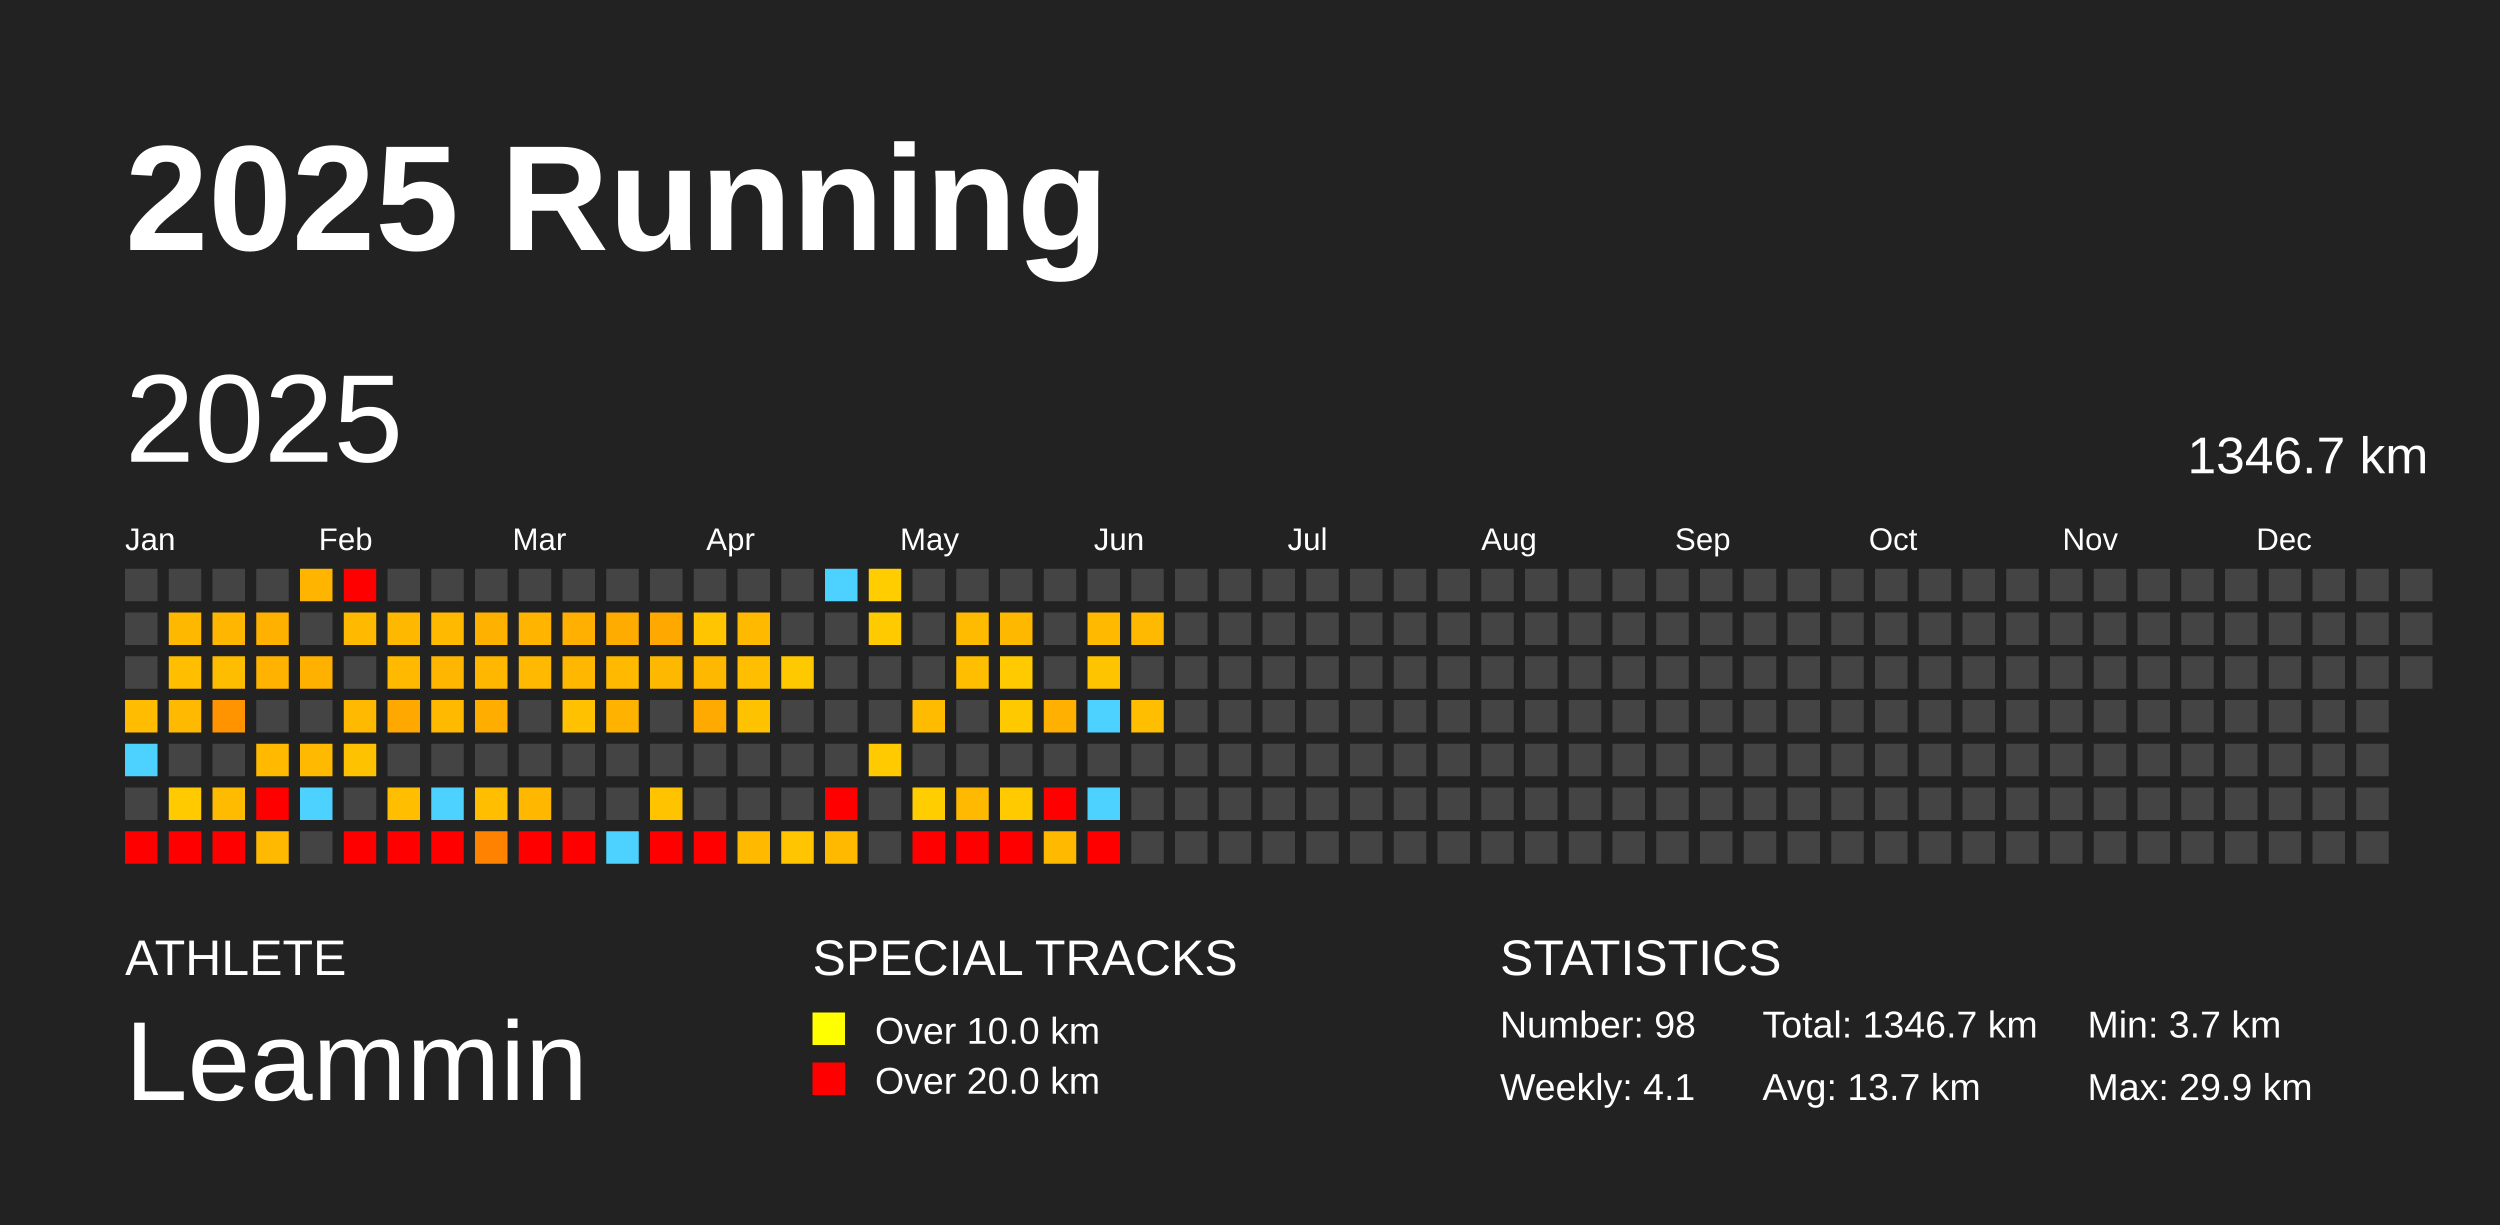
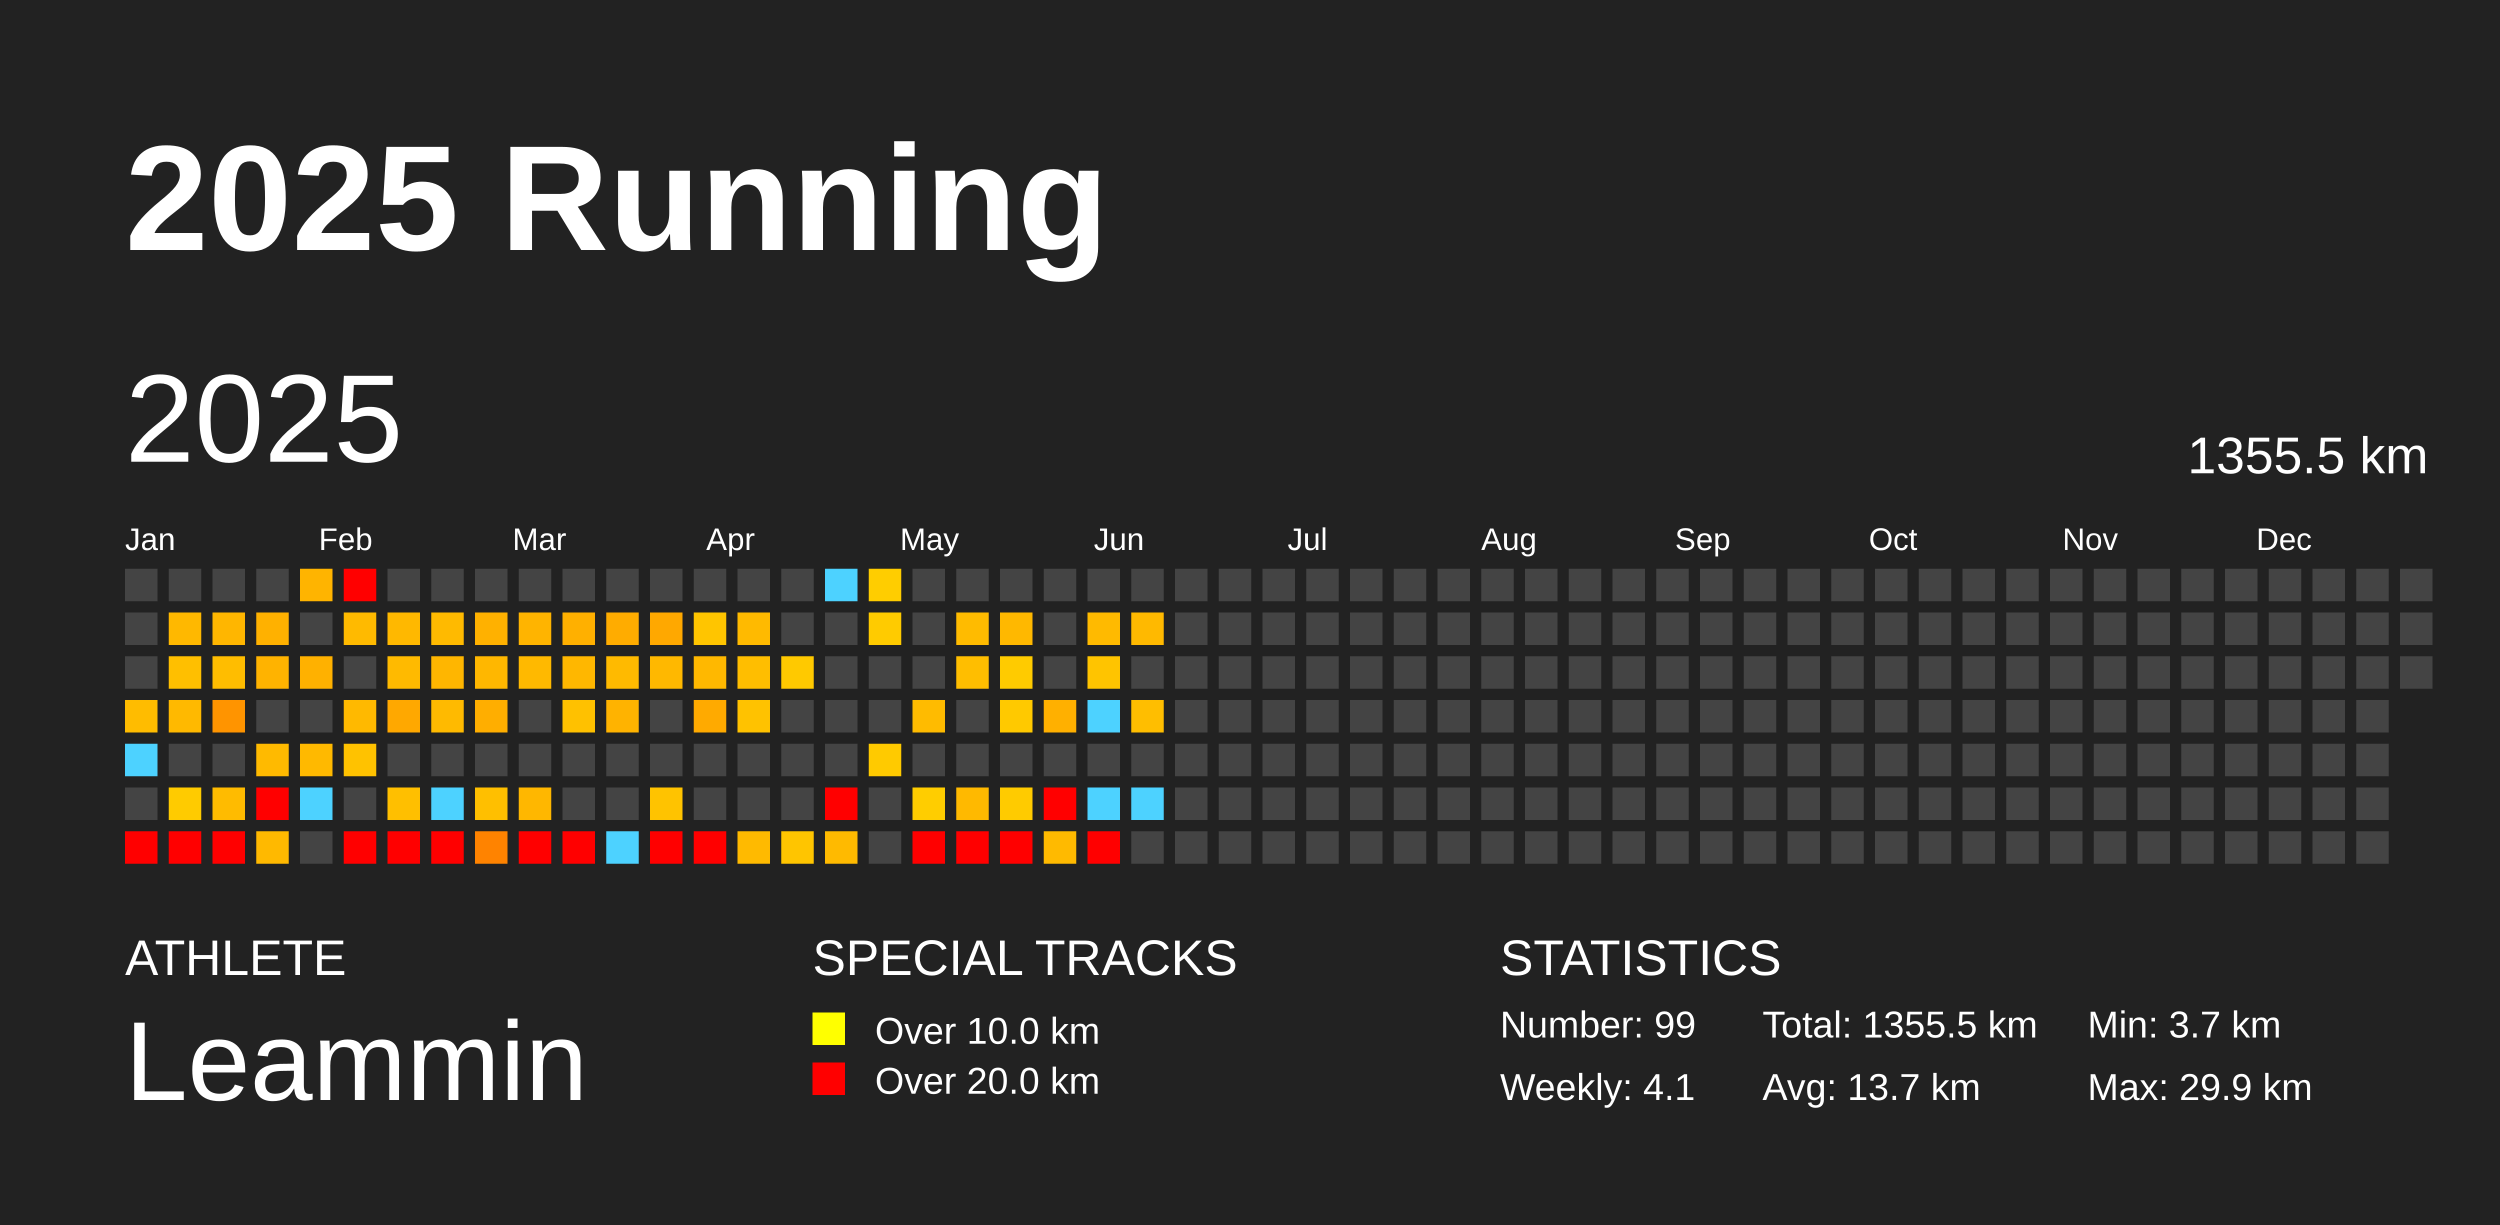
<svg xmlns="http://www.w3.org/2000/svg" baseProfile="full" height="98mm" version="1.1" viewBox="0,0,200,98" width="200mm">
  <defs />
  <rect fill="#222222" height="98" width="200" x="0" y="0" />
  <text fill="#FFFFFF" style="font-size:12px; font-family:Arial; font-weight:bold;" x="10" y="20">2025 Running</text>
  <text fill="#FFFFFF" style="font-size:4px; font-family:Arial" x="10" y="78">ATHLETE</text>
  <text fill="#FFFFFF" style="font-size:9px; font-family:Arial" x="10" y="88">Leammin</text>
  <text fill="#FFFFFF" style="font-size:4px; font-family:Arial" x="65" y="78">SPECIAL TRACKS</text>
  <rect fill="yellow" height="2.6" width="2.6" x="65" y="81" />
  <text fill="#FFFFFF" style="font-size:3px; font-family:Arial" x="70" y="83.5">Over 10.0 km</text>
  <rect fill="red" height="2.6" width="2.6" x="65" y="85" />
  <text fill="#FFFFFF" style="font-size:3px; font-family:Arial" x="70" y="87.5">Over 20.0 km</text>
  <text fill="#FFFFFF" style="font-size:4px; font-family:Arial" x="120" y="78">STATISTICS</text>
-   <text fill="#FFFFFF" style="font-size:3px; font-family:Arial" x="120" y="83">Number: 98</text>
+   <text fill="#FFFFFF" style="font-size:3px; font-family:Arial" x="120" y="83">Number: 99</text>
  <text fill="#FFFFFF" style="font-size:3px; font-family:Arial" x="120" y="88">Weekly: 4.1</text>
-   <text fill="#FFFFFF" style="font-size:3px; font-family:Arial" x="141" y="83">Total: 1346.7 km</text>
+   <text fill="#FFFFFF" style="font-size:3px; font-family:Arial" x="141" y="83">Total: 1355.5 km</text>
  <text fill="#FFFFFF" style="font-size:3px; font-family:Arial" x="141" y="88">Avg: 13.7 km</text>
  <text fill="#FFFFFF" style="font-size:3px; font-family:Arial" x="167" y="83">Min: 3.7 km</text>
  <text fill="#FFFFFF" style="font-size:3px; font-family:Arial" x="167" y="88">Max: 29.9 km</text>
  <text dominant-baseline="hanging" fill="#FFFFFF" style="font-size:10.0px; font-family:Arial;" x="10" y="30">2025</text>
-   <text dominant-baseline="hanging" fill="#FFFFFF" style="font-size:4.125px; font-family:Arial;" x="175" y="35">1346.7 km</text>
+   <text dominant-baseline="hanging" fill="#FFFFFF" style="font-size:4.125px; font-family:Arial;" x="175" y="35">1355.5 km</text>
  <text fill="#FFFFFF" style="font-size:2.5px; font-family:Arial" x="10.0" y="44">Jan</text>
  <text fill="#FFFFFF" style="font-size:2.5px; font-family:Arial" x="25.5" y="44">Feb</text>
  <text fill="#FFFFFF" style="font-size:2.5px; font-family:Arial" x="41.0" y="44">Mar</text>
  <text fill="#FFFFFF" style="font-size:2.5px; font-family:Arial" x="56.5" y="44">Apr</text>
  <text fill="#FFFFFF" style="font-size:2.5px; font-family:Arial" x="72.0" y="44">May</text>
  <text fill="#FFFFFF" style="font-size:2.5px; font-family:Arial" x="87.5" y="44">Jun</text>
  <text fill="#FFFFFF" style="font-size:2.5px; font-family:Arial" x="103.0" y="44">Jul</text>
  <text fill="#FFFFFF" style="font-size:2.5px; font-family:Arial" x="118.5" y="44">Aug</text>
  <text fill="#FFFFFF" style="font-size:2.5px; font-family:Arial" x="134.0" y="44">Sep</text>
  <text fill="#FFFFFF" style="font-size:2.5px; font-family:Arial" x="149.5" y="44">Oct</text>
  <text fill="#FFFFFF" style="font-size:2.5px; font-family:Arial" x="165.0" y="44">Nov</text>
  <text fill="#FFFFFF" style="font-size:2.5px; font-family:Arial" x="180.5" y="44">Dec</text>
  <rect fill="#444444" height="2.6" width="2.6" x="10.0" y="45.5" />
  <rect fill="#444444" height="2.6" width="2.6" x="10.0" y="49.0" />
  <rect fill="#444444" height="2.6" width="2.6" x="10.0" y="52.5" />
  <rect fill="#ffbc00" height="2.6" width="2.6" x="10.0" y="56.0" />
  <rect fill="#4dd2ff" height="2.6" width="2.6" x="10.0" y="59.5" />
  <rect fill="#444444" height="2.6" width="2.6" x="10.0" y="63.0" />
  <rect fill="red" height="2.6" width="2.6" x="10.0" y="66.5" />
  <rect fill="#444444" height="2.6" width="2.6" x="13.5" y="45.5" />
  <rect fill="#ffb800" height="2.6" width="2.6" x="13.5" y="49.0" />
  <rect fill="#ffbf00" height="2.6" width="2.6" x="13.5" y="52.5" />
  <rect fill="#ffb900" height="2.6" width="2.6" x="13.5" y="56.0" />
  <rect fill="#444444" height="2.6" width="2.6" x="13.5" y="59.5" />
  <rect fill="#ffcb00" height="2.6" width="2.6" x="13.5" y="63.0" />
  <rect fill="red" height="2.6" width="2.6" x="13.5" y="66.5" />
  <rect fill="#444444" height="2.6" width="2.6" x="17.0" y="45.5" />
  <rect fill="#ffb600" height="2.6" width="2.6" x="17.0" y="49.0" />
  <rect fill="#ffbd00" height="2.6" width="2.6" x="17.0" y="52.5" />
  <rect fill="#ff9400" height="2.6" width="2.6" x="17.0" y="56.0" />
  <rect fill="#444444" height="2.6" width="2.6" x="17.0" y="59.5" />
  <rect fill="#ffbb00" height="2.6" width="2.6" x="17.0" y="63.0" />
  <rect fill="red" height="2.6" width="2.6" x="17.0" y="66.5" />
  <rect fill="#444444" height="2.6" width="2.6" x="20.5" y="45.5" />
  <rect fill="#ffb100" height="2.6" width="2.6" x="20.5" y="49.0" />
  <rect fill="#ffb300" height="2.6" width="2.6" x="20.5" y="52.5" />
  <rect fill="#444444" height="2.6" width="2.6" x="20.5" y="56.0" />
  <rect fill="#ffba00" height="2.6" width="2.6" x="20.5" y="59.5" />
  <rect fill="red" height="2.6" width="2.6" x="20.5" y="63.0" />
  <rect fill="#ffb900" height="2.6" width="2.6" x="20.5" y="66.5" />
  <rect fill="#ffb400" height="2.6" width="2.6" x="24.0" y="45.5" />
  <rect fill="#444444" height="2.6" width="2.6" x="24.0" y="49.0" />
  <rect fill="#ffb100" height="2.6" width="2.6" x="24.0" y="52.5" />
  <rect fill="#444444" height="2.6" width="2.6" x="24.0" y="56.0" />
  <rect fill="#ffb900" height="2.6" width="2.6" x="24.0" y="59.5" />
  <rect fill="#4dd2ff" height="2.6" width="2.6" x="24.0" y="63.0" />
  <rect fill="#444444" height="2.6" width="2.6" x="24.0" y="66.5" />
  <rect fill="red" height="2.6" width="2.6" x="27.5" y="45.5" />
  <rect fill="#ffba00" height="2.6" width="2.6" x="27.5" y="49.0" />
  <rect fill="#444444" height="2.6" width="2.6" x="27.5" y="52.5" />
  <rect fill="#ffb900" height="2.6" width="2.6" x="27.5" y="56.0" />
  <rect fill="#ffc200" height="2.6" width="2.6" x="27.5" y="59.5" />
  <rect fill="#444444" height="2.6" width="2.6" x="27.5" y="63.0" />
  <rect fill="red" height="2.6" width="2.6" x="27.5" y="66.5" />
  <rect fill="#444444" height="2.6" width="2.6" x="31.0" y="45.5" />
  <rect fill="#ffb800" height="2.6" width="2.6" x="31.0" y="49.0" />
  <rect fill="#ffba00" height="2.6" width="2.6" x="31.0" y="52.5" />
  <rect fill="#ffa800" height="2.6" width="2.6" x="31.0" y="56.0" />
  <rect fill="#444444" height="2.6" width="2.6" x="31.0" y="59.5" />
  <rect fill="#ffbf00" height="2.6" width="2.6" x="31.0" y="63.0" />
  <rect fill="red" height="2.6" width="2.6" x="31.0" y="66.5" />
  <rect fill="#444444" height="2.6" width="2.6" x="34.5" y="45.5" />
  <rect fill="#ffba00" height="2.6" width="2.6" x="34.5" y="49.0" />
  <rect fill="#ffb600" height="2.6" width="2.6" x="34.5" y="52.5" />
  <rect fill="#ffba00" height="2.6" width="2.6" x="34.5" y="56.0" />
  <rect fill="#444444" height="2.6" width="2.6" x="34.5" y="59.5" />
  <rect fill="#4dd2ff" height="2.6" width="2.6" x="34.5" y="63.0" />
  <rect fill="red" height="2.6" width="2.6" x="34.5" y="66.5" />
  <rect fill="#444444" height="2.6" width="2.6" x="38.0" y="45.5" />
  <rect fill="#ffb100" height="2.6" width="2.6" x="38.0" y="49.0" />
  <rect fill="#ffb700" height="2.6" width="2.6" x="38.0" y="52.5" />
  <rect fill="#ffae00" height="2.6" width="2.6" x="38.0" y="56.0" />
  <rect fill="#444444" height="2.6" width="2.6" x="38.0" y="59.5" />
  <rect fill="#ffbf00" height="2.6" width="2.6" x="38.0" y="63.0" />
  <rect fill="#ff8300" height="2.6" width="2.6" x="38.0" y="66.5" />
  <rect fill="#444444" height="2.6" width="2.6" x="41.5" y="45.5" />
  <rect fill="#ffb400" height="2.6" width="2.6" x="41.5" y="49.0" />
  <rect fill="#ffb900" height="2.6" width="2.6" x="41.5" y="52.5" />
  <rect fill="#444444" height="2.6" width="2.6" x="41.5" y="56.0" />
  <rect fill="#444444" height="2.6" width="2.6" x="41.5" y="59.5" />
  <rect fill="#ffb700" height="2.6" width="2.6" x="41.5" y="63.0" />
  <rect fill="red" height="2.6" width="2.6" x="41.5" y="66.5" />
  <rect fill="#444444" height="2.6" width="2.6" x="45.0" y="45.5" />
  <rect fill="#ffb000" height="2.6" width="2.6" x="45.0" y="49.0" />
  <rect fill="#ffb700" height="2.6" width="2.6" x="45.0" y="52.5" />
  <rect fill="#ffc100" height="2.6" width="2.6" x="45.0" y="56.0" />
  <rect fill="#444444" height="2.6" width="2.6" x="45.0" y="59.5" />
  <rect fill="#444444" height="2.6" width="2.6" x="45.0" y="63.0" />
  <rect fill="red" height="2.6" width="2.6" x="45.0" y="66.5" />
  <rect fill="#444444" height="2.6" width="2.6" x="48.5" y="45.5" />
  <rect fill="#ffac00" height="2.6" width="2.6" x="48.5" y="49.0" />
  <rect fill="#ffba00" height="2.6" width="2.6" x="48.5" y="52.5" />
  <rect fill="#ffb300" height="2.6" width="2.6" x="48.5" y="56.0" />
  <rect fill="#444444" height="2.6" width="2.6" x="48.5" y="59.5" />
  <rect fill="#444444" height="2.6" width="2.6" x="48.5" y="63.0" />
  <rect fill="#4dd2ff" height="2.6" width="2.6" x="48.5" y="66.5" />
  <rect fill="#444444" height="2.6" width="2.6" x="52.0" y="45.5" />
  <rect fill="#ffa800" height="2.6" width="2.6" x="52.0" y="49.0" />
  <rect fill="#ffb800" height="2.6" width="2.6" x="52.0" y="52.5" />
  <rect fill="#444444" height="2.6" width="2.6" x="52.0" y="56.0" />
  <rect fill="#444444" height="2.6" width="2.6" x="52.0" y="59.5" />
  <rect fill="#ffc300" height="2.6" width="2.6" x="52.0" y="63.0" />
  <rect fill="red" height="2.6" width="2.6" x="52.0" y="66.5" />
  <rect fill="#444444" height="2.6" width="2.6" x="55.5" y="45.5" />
  <rect fill="#ffc500" height="2.6" width="2.6" x="55.5" y="49.0" />
  <rect fill="#ffb800" height="2.6" width="2.6" x="55.5" y="52.5" />
  <rect fill="#ffaa00" height="2.6" width="2.6" x="55.5" y="56.0" />
  <rect fill="#444444" height="2.6" width="2.6" x="55.5" y="59.5" />
  <rect fill="#444444" height="2.6" width="2.6" x="55.5" y="63.0" />
  <rect fill="red" height="2.6" width="2.6" x="55.5" y="66.5" />
  <rect fill="#444444" height="2.6" width="2.6" x="59.0" y="45.5" />
  <rect fill="#ffba00" height="2.6" width="2.6" x="59.0" y="49.0" />
  <rect fill="#ffbe00" height="2.6" width="2.6" x="59.0" y="52.5" />
  <rect fill="#ffc200" height="2.6" width="2.6" x="59.0" y="56.0" />
  <rect fill="#444444" height="2.6" width="2.6" x="59.0" y="59.5" />
  <rect fill="#444444" height="2.6" width="2.6" x="59.0" y="63.0" />
  <rect fill="#ffba00" height="2.6" width="2.6" x="59.0" y="66.5" />
  <rect fill="#444444" height="2.6" width="2.6" x="62.5" y="45.5" />
  <rect fill="#444444" height="2.6" width="2.6" x="62.5" y="49.0" />
  <rect fill="#ffc900" height="2.6" width="2.6" x="62.5" y="52.5" />
  <rect fill="#444444" height="2.6" width="2.6" x="62.5" y="56.0" />
  <rect fill="#444444" height="2.6" width="2.6" x="62.5" y="59.5" />
  <rect fill="#444444" height="2.6" width="2.6" x="62.5" y="63.0" />
  <rect fill="#ffc500" height="2.6" width="2.6" x="62.5" y="66.5" />
  <rect fill="#4dd2ff" height="2.6" width="2.6" x="66.0" y="45.5" />
  <rect fill="#444444" height="2.6" width="2.6" x="66.0" y="49.0" />
  <rect fill="#444444" height="2.6" width="2.6" x="66.0" y="52.5" />
  <rect fill="#444444" height="2.6" width="2.6" x="66.0" y="56.0" />
  <rect fill="#444444" height="2.6" width="2.6" x="66.0" y="59.5" />
  <rect fill="red" height="2.6" width="2.6" x="66.0" y="63.0" />
  <rect fill="#ffba00" height="2.6" width="2.6" x="66.0" y="66.5" />
  <rect fill="#ffcd00" height="2.6" width="2.6" x="69.5" y="45.5" />
  <rect fill="#ffcb00" height="2.6" width="2.6" x="69.5" y="49.0" />
  <rect fill="#444444" height="2.6" width="2.6" x="69.5" y="52.5" />
  <rect fill="#444444" height="2.6" width="2.6" x="69.5" y="56.0" />
  <rect fill="#ffca00" height="2.6" width="2.6" x="69.5" y="59.5" />
  <rect fill="#444444" height="2.6" width="2.6" x="69.5" y="63.0" />
  <rect fill="#444444" height="2.6" width="2.6" x="69.5" y="66.5" />
  <rect fill="#444444" height="2.6" width="2.6" x="73.0" y="45.5" />
  <rect fill="#444444" height="2.6" width="2.6" x="73.0" y="49.0" />
  <rect fill="#444444" height="2.6" width="2.6" x="73.0" y="52.5" />
  <rect fill="#ffbb00" height="2.6" width="2.6" x="73.0" y="56.0" />
  <rect fill="#444444" height="2.6" width="2.6" x="73.0" y="59.5" />
  <rect fill="#ffcd00" height="2.6" width="2.6" x="73.0" y="63.0" />
  <rect fill="red" height="2.6" width="2.6" x="73.0" y="66.5" />
  <rect fill="#444444" height="2.6" width="2.6" x="76.5" y="45.5" />
  <rect fill="#ffbb00" height="2.6" width="2.6" x="76.5" y="49.0" />
  <rect fill="#ffbe00" height="2.6" width="2.6" x="76.5" y="52.5" />
  <rect fill="#444444" height="2.6" width="2.6" x="76.5" y="56.0" />
  <rect fill="#444444" height="2.6" width="2.6" x="76.5" y="59.5" />
  <rect fill="#ffb900" height="2.6" width="2.6" x="76.5" y="63.0" />
  <rect fill="red" height="2.6" width="2.6" x="76.5" y="66.5" />
  <rect fill="#444444" height="2.6" width="2.6" x="80.0" y="45.5" />
  <rect fill="#ffb800" height="2.6" width="2.6" x="80.0" y="49.0" />
  <rect fill="#ffcb00" height="2.6" width="2.6" x="80.0" y="52.5" />
  <rect fill="#ffc900" height="2.6" width="2.6" x="80.0" y="56.0" />
  <rect fill="#444444" height="2.6" width="2.6" x="80.0" y="59.5" />
  <rect fill="#ffcb00" height="2.6" width="2.6" x="80.0" y="63.0" />
  <rect fill="red" height="2.6" width="2.6" x="80.0" y="66.5" />
  <rect fill="#444444" height="2.6" width="2.6" x="83.5" y="45.5" />
  <rect fill="#444444" height="2.6" width="2.6" x="83.5" y="49.0" />
  <rect fill="#444444" height="2.6" width="2.6" x="83.5" y="52.5" />
  <rect fill="#ffb000" height="2.6" width="2.6" x="83.5" y="56.0" />
  <rect fill="#444444" height="2.6" width="2.6" x="83.5" y="59.5" />
  <rect fill="red" height="2.6" width="2.6" x="83.5" y="63.0" />
  <rect fill="#ffba00" height="2.6" width="2.6" x="83.5" y="66.5" />
  <rect fill="#444444" height="2.6" width="2.6" x="87.0" y="45.5" />
  <rect fill="#ffba00" height="2.6" width="2.6" x="87.0" y="49.0" />
  <rect fill="#ffc400" height="2.6" width="2.6" x="87.0" y="52.5" />
  <rect fill="#4dd2ff" height="2.6" width="2.6" x="87.0" y="56.0" />
  <rect fill="#444444" height="2.6" width="2.6" x="87.0" y="59.5" />
  <rect fill="#4dd2ff" height="2.6" width="2.6" x="87.0" y="63.0" />
  <rect fill="red" height="2.6" width="2.6" x="87.0" y="66.5" />
  <rect fill="#444444" height="2.6" width="2.6" x="90.5" y="45.5" />
  <rect fill="#ffb900" height="2.6" width="2.6" x="90.5" y="49.0" />
  <rect fill="#444444" height="2.6" width="2.6" x="90.5" y="52.5" />
  <rect fill="#ffbe00" height="2.6" width="2.6" x="90.5" y="56.0" />
  <rect fill="#444444" height="2.6" width="2.6" x="90.5" y="59.5" />
-   <rect fill="#444444" height="2.6" width="2.6" x="90.5" y="63.0" />
+   <rect fill="#4dd2ff" height="2.6" width="2.6" x="90.5" y="63.0" />
  <rect fill="#444444" height="2.6" width="2.6" x="90.5" y="66.5" />
  <rect fill="#444444" height="2.6" width="2.6" x="94.0" y="45.5" />
  <rect fill="#444444" height="2.6" width="2.6" x="94.0" y="49.0" />
  <rect fill="#444444" height="2.6" width="2.6" x="94.0" y="52.5" />
  <rect fill="#444444" height="2.6" width="2.6" x="94.0" y="56.0" />
  <rect fill="#444444" height="2.6" width="2.6" x="94.0" y="59.5" />
  <rect fill="#444444" height="2.6" width="2.6" x="94.0" y="63.0" />
  <rect fill="#444444" height="2.6" width="2.6" x="94.0" y="66.5" />
  <rect fill="#444444" height="2.6" width="2.6" x="97.5" y="45.5" />
  <rect fill="#444444" height="2.6" width="2.6" x="97.5" y="49.0" />
  <rect fill="#444444" height="2.6" width="2.6" x="97.5" y="52.5" />
  <rect fill="#444444" height="2.6" width="2.6" x="97.5" y="56.0" />
  <rect fill="#444444" height="2.6" width="2.6" x="97.5" y="59.5" />
  <rect fill="#444444" height="2.6" width="2.6" x="97.5" y="63.0" />
  <rect fill="#444444" height="2.6" width="2.6" x="97.5" y="66.5" />
  <rect fill="#444444" height="2.6" width="2.6" x="101.0" y="45.5" />
  <rect fill="#444444" height="2.6" width="2.6" x="101.0" y="49.0" />
  <rect fill="#444444" height="2.6" width="2.6" x="101.0" y="52.5" />
  <rect fill="#444444" height="2.6" width="2.6" x="101.0" y="56.0" />
  <rect fill="#444444" height="2.6" width="2.6" x="101.0" y="59.5" />
  <rect fill="#444444" height="2.6" width="2.6" x="101.0" y="63.0" />
  <rect fill="#444444" height="2.6" width="2.6" x="101.0" y="66.5" />
  <rect fill="#444444" height="2.6" width="2.6" x="104.5" y="45.5" />
  <rect fill="#444444" height="2.6" width="2.6" x="104.5" y="49.0" />
  <rect fill="#444444" height="2.6" width="2.6" x="104.5" y="52.5" />
  <rect fill="#444444" height="2.6" width="2.6" x="104.5" y="56.0" />
  <rect fill="#444444" height="2.6" width="2.6" x="104.5" y="59.5" />
  <rect fill="#444444" height="2.6" width="2.6" x="104.5" y="63.0" />
  <rect fill="#444444" height="2.6" width="2.6" x="104.5" y="66.5" />
  <rect fill="#444444" height="2.6" width="2.6" x="108.0" y="45.5" />
  <rect fill="#444444" height="2.6" width="2.6" x="108.0" y="49.0" />
  <rect fill="#444444" height="2.6" width="2.6" x="108.0" y="52.5" />
  <rect fill="#444444" height="2.6" width="2.6" x="108.0" y="56.0" />
  <rect fill="#444444" height="2.6" width="2.6" x="108.0" y="59.5" />
  <rect fill="#444444" height="2.6" width="2.6" x="108.0" y="63.0" />
  <rect fill="#444444" height="2.6" width="2.6" x="108.0" y="66.5" />
  <rect fill="#444444" height="2.6" width="2.6" x="111.5" y="45.5" />
  <rect fill="#444444" height="2.6" width="2.6" x="111.5" y="49.0" />
  <rect fill="#444444" height="2.6" width="2.6" x="111.5" y="52.5" />
  <rect fill="#444444" height="2.6" width="2.6" x="111.5" y="56.0" />
  <rect fill="#444444" height="2.6" width="2.6" x="111.5" y="59.5" />
  <rect fill="#444444" height="2.6" width="2.6" x="111.5" y="63.0" />
  <rect fill="#444444" height="2.6" width="2.6" x="111.5" y="66.5" />
  <rect fill="#444444" height="2.6" width="2.6" x="115.0" y="45.5" />
  <rect fill="#444444" height="2.6" width="2.6" x="115.0" y="49.0" />
  <rect fill="#444444" height="2.6" width="2.6" x="115.0" y="52.5" />
  <rect fill="#444444" height="2.6" width="2.6" x="115.0" y="56.0" />
  <rect fill="#444444" height="2.6" width="2.6" x="115.0" y="59.5" />
  <rect fill="#444444" height="2.6" width="2.6" x="115.0" y="63.0" />
  <rect fill="#444444" height="2.6" width="2.6" x="115.0" y="66.5" />
  <rect fill="#444444" height="2.6" width="2.6" x="118.5" y="45.5" />
  <rect fill="#444444" height="2.6" width="2.6" x="118.5" y="49.0" />
  <rect fill="#444444" height="2.6" width="2.6" x="118.5" y="52.5" />
  <rect fill="#444444" height="2.6" width="2.6" x="118.5" y="56.0" />
  <rect fill="#444444" height="2.6" width="2.6" x="118.5" y="59.5" />
  <rect fill="#444444" height="2.6" width="2.6" x="118.5" y="63.0" />
  <rect fill="#444444" height="2.6" width="2.6" x="118.5" y="66.5" />
  <rect fill="#444444" height="2.6" width="2.6" x="122.0" y="45.5" />
  <rect fill="#444444" height="2.6" width="2.6" x="122.0" y="49.0" />
  <rect fill="#444444" height="2.6" width="2.6" x="122.0" y="52.5" />
  <rect fill="#444444" height="2.6" width="2.6" x="122.0" y="56.0" />
  <rect fill="#444444" height="2.6" width="2.6" x="122.0" y="59.5" />
  <rect fill="#444444" height="2.6" width="2.6" x="122.0" y="63.0" />
  <rect fill="#444444" height="2.6" width="2.6" x="122.0" y="66.5" />
  <rect fill="#444444" height="2.6" width="2.6" x="125.5" y="45.5" />
  <rect fill="#444444" height="2.6" width="2.6" x="125.5" y="49.0" />
  <rect fill="#444444" height="2.6" width="2.6" x="125.5" y="52.5" />
  <rect fill="#444444" height="2.6" width="2.6" x="125.5" y="56.0" />
  <rect fill="#444444" height="2.6" width="2.6" x="125.5" y="59.5" />
  <rect fill="#444444" height="2.6" width="2.6" x="125.5" y="63.0" />
  <rect fill="#444444" height="2.6" width="2.6" x="125.5" y="66.5" />
  <rect fill="#444444" height="2.6" width="2.6" x="129.0" y="45.5" />
  <rect fill="#444444" height="2.6" width="2.6" x="129.0" y="49.0" />
  <rect fill="#444444" height="2.6" width="2.6" x="129.0" y="52.5" />
  <rect fill="#444444" height="2.6" width="2.6" x="129.0" y="56.0" />
  <rect fill="#444444" height="2.6" width="2.6" x="129.0" y="59.5" />
  <rect fill="#444444" height="2.6" width="2.6" x="129.0" y="63.0" />
  <rect fill="#444444" height="2.6" width="2.6" x="129.0" y="66.5" />
  <rect fill="#444444" height="2.6" width="2.6" x="132.5" y="45.5" />
  <rect fill="#444444" height="2.6" width="2.6" x="132.5" y="49.0" />
  <rect fill="#444444" height="2.6" width="2.6" x="132.5" y="52.5" />
  <rect fill="#444444" height="2.6" width="2.6" x="132.5" y="56.0" />
  <rect fill="#444444" height="2.6" width="2.6" x="132.5" y="59.5" />
  <rect fill="#444444" height="2.6" width="2.6" x="132.5" y="63.0" />
  <rect fill="#444444" height="2.6" width="2.6" x="132.5" y="66.5" />
  <rect fill="#444444" height="2.6" width="2.6" x="136.0" y="45.5" />
  <rect fill="#444444" height="2.6" width="2.6" x="136.0" y="49.0" />
  <rect fill="#444444" height="2.6" width="2.6" x="136.0" y="52.5" />
  <rect fill="#444444" height="2.6" width="2.6" x="136.0" y="56.0" />
  <rect fill="#444444" height="2.6" width="2.6" x="136.0" y="59.5" />
  <rect fill="#444444" height="2.6" width="2.6" x="136.0" y="63.0" />
  <rect fill="#444444" height="2.6" width="2.6" x="136.0" y="66.5" />
  <rect fill="#444444" height="2.6" width="2.6" x="139.5" y="45.5" />
  <rect fill="#444444" height="2.6" width="2.6" x="139.5" y="49.0" />
  <rect fill="#444444" height="2.6" width="2.6" x="139.5" y="52.5" />
  <rect fill="#444444" height="2.6" width="2.6" x="139.5" y="56.0" />
  <rect fill="#444444" height="2.6" width="2.6" x="139.5" y="59.5" />
  <rect fill="#444444" height="2.6" width="2.6" x="139.5" y="63.0" />
  <rect fill="#444444" height="2.6" width="2.6" x="139.5" y="66.5" />
  <rect fill="#444444" height="2.6" width="2.6" x="143.0" y="45.5" />
  <rect fill="#444444" height="2.6" width="2.6" x="143.0" y="49.0" />
  <rect fill="#444444" height="2.6" width="2.6" x="143.0" y="52.5" />
  <rect fill="#444444" height="2.6" width="2.6" x="143.0" y="56.0" />
  <rect fill="#444444" height="2.6" width="2.6" x="143.0" y="59.5" />
  <rect fill="#444444" height="2.6" width="2.6" x="143.0" y="63.0" />
  <rect fill="#444444" height="2.6" width="2.6" x="143.0" y="66.5" />
  <rect fill="#444444" height="2.6" width="2.6" x="146.5" y="45.5" />
  <rect fill="#444444" height="2.6" width="2.6" x="146.5" y="49.0" />
  <rect fill="#444444" height="2.6" width="2.6" x="146.5" y="52.5" />
  <rect fill="#444444" height="2.6" width="2.6" x="146.5" y="56.0" />
  <rect fill="#444444" height="2.6" width="2.6" x="146.5" y="59.5" />
  <rect fill="#444444" height="2.6" width="2.6" x="146.5" y="63.0" />
  <rect fill="#444444" height="2.6" width="2.6" x="146.5" y="66.5" />
  <rect fill="#444444" height="2.6" width="2.6" x="150.0" y="45.5" />
  <rect fill="#444444" height="2.6" width="2.6" x="150.0" y="49.0" />
  <rect fill="#444444" height="2.6" width="2.6" x="150.0" y="52.5" />
  <rect fill="#444444" height="2.6" width="2.6" x="150.0" y="56.0" />
  <rect fill="#444444" height="2.6" width="2.6" x="150.0" y="59.5" />
  <rect fill="#444444" height="2.6" width="2.6" x="150.0" y="63.0" />
  <rect fill="#444444" height="2.6" width="2.6" x="150.0" y="66.5" />
  <rect fill="#444444" height="2.6" width="2.6" x="153.5" y="45.5" />
  <rect fill="#444444" height="2.6" width="2.6" x="153.5" y="49.0" />
  <rect fill="#444444" height="2.6" width="2.6" x="153.5" y="52.5" />
  <rect fill="#444444" height="2.6" width="2.6" x="153.5" y="56.0" />
  <rect fill="#444444" height="2.6" width="2.6" x="153.5" y="59.5" />
  <rect fill="#444444" height="2.6" width="2.6" x="153.5" y="63.0" />
  <rect fill="#444444" height="2.6" width="2.6" x="153.5" y="66.5" />
  <rect fill="#444444" height="2.6" width="2.6" x="157.0" y="45.5" />
  <rect fill="#444444" height="2.6" width="2.6" x="157.0" y="49.0" />
  <rect fill="#444444" height="2.6" width="2.6" x="157.0" y="52.5" />
  <rect fill="#444444" height="2.6" width="2.6" x="157.0" y="56.0" />
  <rect fill="#444444" height="2.6" width="2.6" x="157.0" y="59.5" />
  <rect fill="#444444" height="2.6" width="2.6" x="157.0" y="63.0" />
  <rect fill="#444444" height="2.6" width="2.6" x="157.0" y="66.5" />
  <rect fill="#444444" height="2.6" width="2.6" x="160.5" y="45.5" />
  <rect fill="#444444" height="2.6" width="2.6" x="160.5" y="49.0" />
  <rect fill="#444444" height="2.6" width="2.6" x="160.5" y="52.5" />
  <rect fill="#444444" height="2.6" width="2.6" x="160.5" y="56.0" />
  <rect fill="#444444" height="2.6" width="2.6" x="160.5" y="59.5" />
  <rect fill="#444444" height="2.6" width="2.6" x="160.5" y="63.0" />
  <rect fill="#444444" height="2.6" width="2.6" x="160.5" y="66.5" />
  <rect fill="#444444" height="2.6" width="2.6" x="164.0" y="45.5" />
  <rect fill="#444444" height="2.6" width="2.6" x="164.0" y="49.0" />
  <rect fill="#444444" height="2.6" width="2.6" x="164.0" y="52.5" />
  <rect fill="#444444" height="2.6" width="2.6" x="164.0" y="56.0" />
  <rect fill="#444444" height="2.6" width="2.6" x="164.0" y="59.5" />
  <rect fill="#444444" height="2.6" width="2.6" x="164.0" y="63.0" />
  <rect fill="#444444" height="2.6" width="2.6" x="164.0" y="66.5" />
  <rect fill="#444444" height="2.6" width="2.6" x="167.5" y="45.5" />
  <rect fill="#444444" height="2.6" width="2.6" x="167.5" y="49.0" />
  <rect fill="#444444" height="2.6" width="2.6" x="167.5" y="52.5" />
  <rect fill="#444444" height="2.6" width="2.6" x="167.5" y="56.0" />
  <rect fill="#444444" height="2.6" width="2.6" x="167.5" y="59.5" />
  <rect fill="#444444" height="2.6" width="2.6" x="167.5" y="63.0" />
  <rect fill="#444444" height="2.6" width="2.6" x="167.5" y="66.5" />
  <rect fill="#444444" height="2.6" width="2.6" x="171.0" y="45.5" />
  <rect fill="#444444" height="2.6" width="2.6" x="171.0" y="49.0" />
  <rect fill="#444444" height="2.6" width="2.6" x="171.0" y="52.5" />
  <rect fill="#444444" height="2.6" width="2.6" x="171.0" y="56.0" />
  <rect fill="#444444" height="2.6" width="2.6" x="171.0" y="59.5" />
  <rect fill="#444444" height="2.6" width="2.6" x="171.0" y="63.0" />
  <rect fill="#444444" height="2.6" width="2.6" x="171.0" y="66.5" />
  <rect fill="#444444" height="2.6" width="2.6" x="174.5" y="45.5" />
  <rect fill="#444444" height="2.6" width="2.6" x="174.5" y="49.0" />
  <rect fill="#444444" height="2.6" width="2.6" x="174.5" y="52.5" />
  <rect fill="#444444" height="2.6" width="2.6" x="174.5" y="56.0" />
  <rect fill="#444444" height="2.6" width="2.6" x="174.5" y="59.5" />
  <rect fill="#444444" height="2.6" width="2.6" x="174.5" y="63.0" />
  <rect fill="#444444" height="2.6" width="2.6" x="174.5" y="66.5" />
  <rect fill="#444444" height="2.6" width="2.6" x="178.0" y="45.5" />
  <rect fill="#444444" height="2.6" width="2.6" x="178.0" y="49.0" />
  <rect fill="#444444" height="2.6" width="2.6" x="178.0" y="52.5" />
  <rect fill="#444444" height="2.6" width="2.6" x="178.0" y="56.0" />
  <rect fill="#444444" height="2.6" width="2.6" x="178.0" y="59.5" />
  <rect fill="#444444" height="2.6" width="2.6" x="178.0" y="63.0" />
  <rect fill="#444444" height="2.6" width="2.6" x="178.0" y="66.5" />
  <rect fill="#444444" height="2.6" width="2.6" x="181.5" y="45.5" />
  <rect fill="#444444" height="2.6" width="2.6" x="181.5" y="49.0" />
  <rect fill="#444444" height="2.6" width="2.6" x="181.5" y="52.5" />
  <rect fill="#444444" height="2.6" width="2.6" x="181.5" y="56.0" />
  <rect fill="#444444" height="2.6" width="2.6" x="181.5" y="59.5" />
  <rect fill="#444444" height="2.6" width="2.6" x="181.5" y="63.0" />
  <rect fill="#444444" height="2.6" width="2.6" x="181.5" y="66.5" />
  <rect fill="#444444" height="2.6" width="2.6" x="185.0" y="45.5" />
  <rect fill="#444444" height="2.6" width="2.6" x="185.0" y="49.0" />
  <rect fill="#444444" height="2.6" width="2.6" x="185.0" y="52.5" />
  <rect fill="#444444" height="2.6" width="2.6" x="185.0" y="56.0" />
  <rect fill="#444444" height="2.6" width="2.6" x="185.0" y="59.5" />
  <rect fill="#444444" height="2.6" width="2.6" x="185.0" y="63.0" />
  <rect fill="#444444" height="2.6" width="2.6" x="185.0" y="66.5" />
  <rect fill="#444444" height="2.6" width="2.6" x="188.5" y="45.5" />
  <rect fill="#444444" height="2.6" width="2.6" x="188.5" y="49.0" />
  <rect fill="#444444" height="2.6" width="2.6" x="188.5" y="52.5" />
  <rect fill="#444444" height="2.6" width="2.6" x="188.5" y="56.0" />
  <rect fill="#444444" height="2.6" width="2.6" x="188.5" y="59.5" />
  <rect fill="#444444" height="2.6" width="2.6" x="188.5" y="63.0" />
  <rect fill="#444444" height="2.6" width="2.6" x="188.5" y="66.5" />
  <rect fill="#444444" height="2.6" width="2.6" x="192.0" y="45.5" />
  <rect fill="#444444" height="2.6" width="2.6" x="192.0" y="49.0" />
  <rect fill="#444444" height="2.6" width="2.6" x="192.0" y="52.5" />
</svg>
